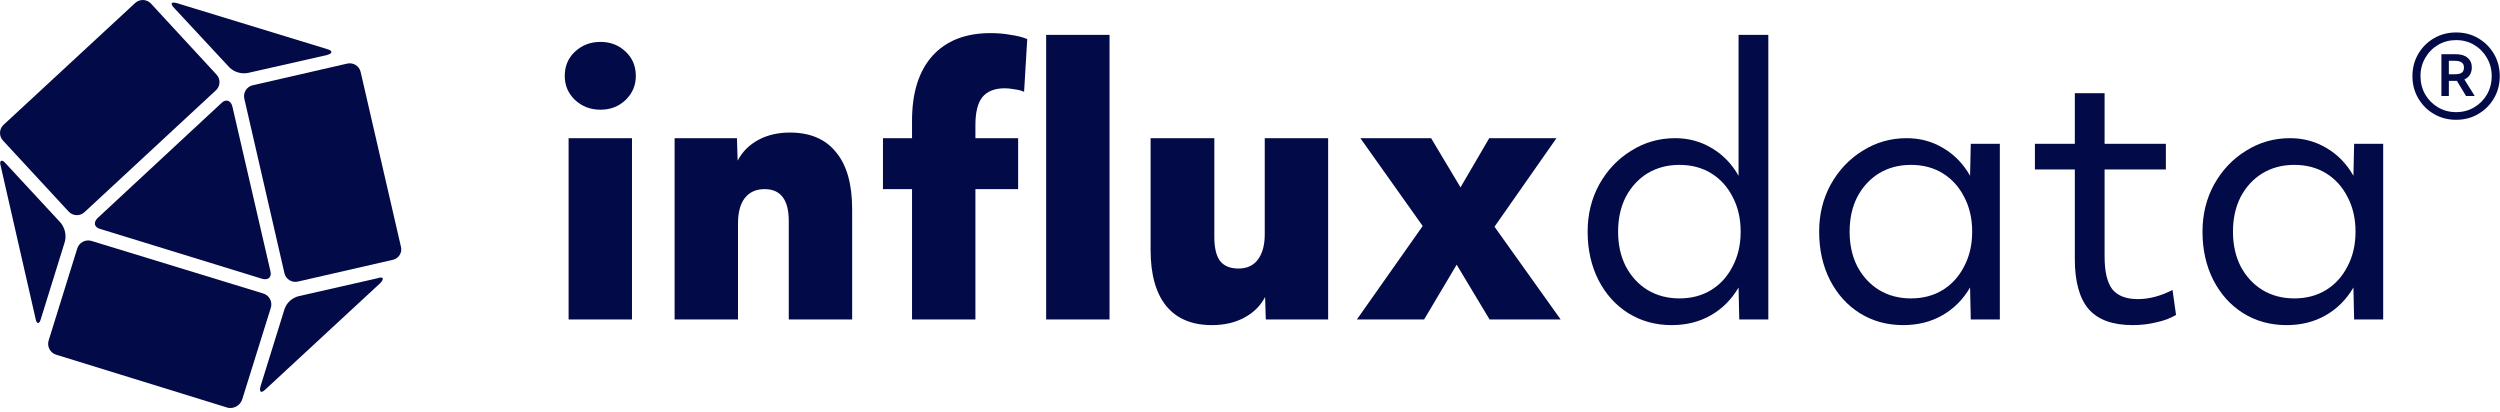
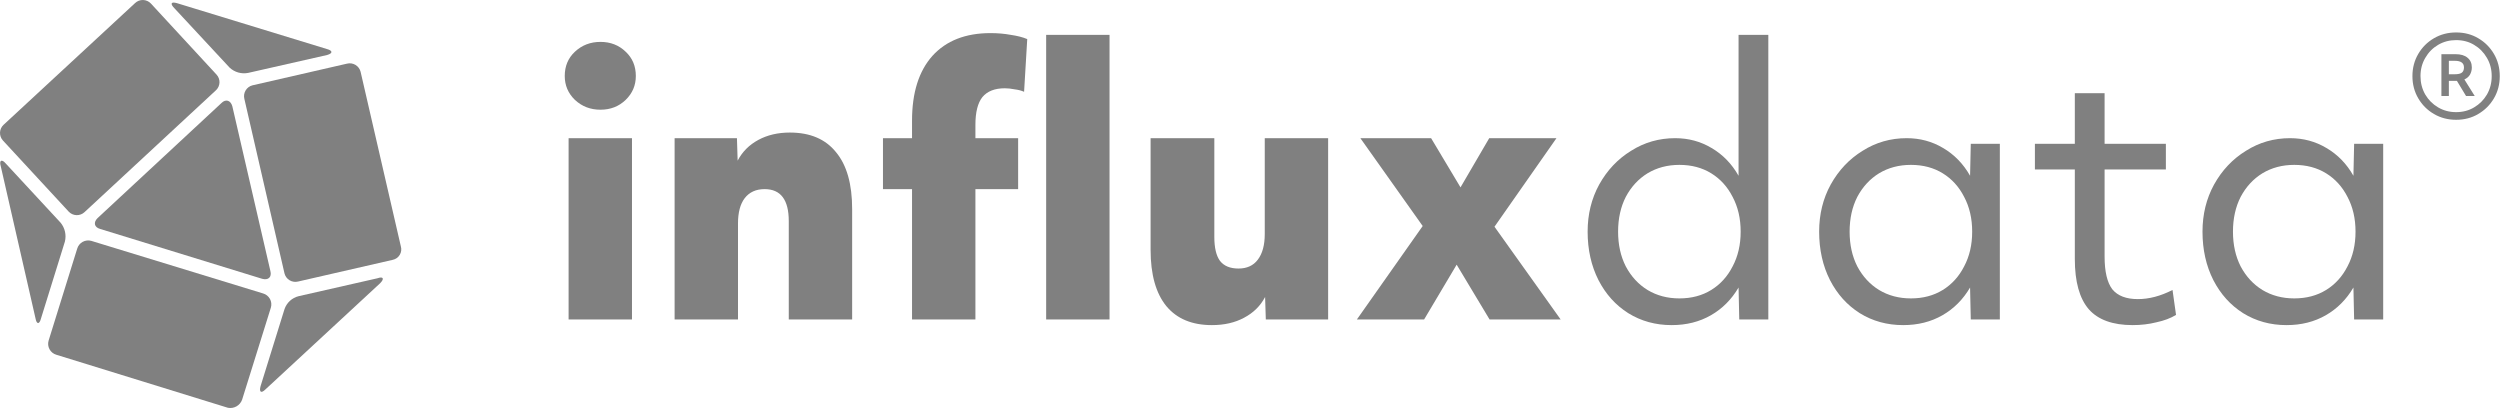
<svg xmlns="http://www.w3.org/2000/svg" width="693" height="114" viewBox="0 0 693 114" fill="none">
-   <path d="M166.449 30.412C163.666 30.412 161.304 29.503 159.363 27.685C157.486 25.867 156.548 23.659 156.548 21.061C156.548 18.334 157.486 16.094 159.363 14.341C161.304 12.522 163.666 11.613 166.449 11.613C169.232 11.613 171.561 12.522 173.438 14.341C175.315 16.094 176.253 18.334 176.253 21.061C176.253 23.659 175.315 25.867 173.438 27.685C171.561 29.503 169.232 30.412 166.449 30.412ZM157.616 88.561V38.302H175.185V88.561H157.616Z" fill="#020A47" />
-   <path d="M187.002 88.561V38.302H204.281L204.475 44.535C205.769 42.068 207.678 40.152 210.202 38.789C212.726 37.425 215.638 36.743 218.938 36.743C224.568 36.743 228.839 38.561 231.752 42.198C234.728 45.769 236.217 51.029 236.217 57.977V88.561H218.647V61.289C218.647 55.38 216.414 52.425 211.949 52.425C209.555 52.425 207.711 53.269 206.416 54.957C205.187 56.581 204.572 58.919 204.572 61.97V88.561H187.002Z" fill="#020A47" />
-   <path d="M252.816 88.561V52.425H244.759V38.302H252.816V33.431C252.816 25.704 254.692 19.73 258.446 15.509C262.264 11.289 267.635 9.178 274.559 9.178C276.566 9.178 278.442 9.341 280.19 9.665C282.002 9.925 283.522 10.315 284.752 10.834L283.878 25.445C283.166 25.12 282.293 24.892 281.257 24.763C280.287 24.568 279.381 24.47 278.539 24.47C275.757 24.47 273.686 25.282 272.327 26.905C271.033 28.529 270.385 31.094 270.385 34.6V38.302H282.228V52.425H270.385V88.561H252.816ZM289.994 88.561V9.665H307.563V88.561H289.994Z" fill="#020A47" />
-   <path d="M335.933 90.12C330.432 90.12 326.226 88.367 323.314 84.86C320.402 81.289 318.946 76.094 318.946 69.276V38.302H336.612V65.672C336.612 68.659 337.13 70.867 338.165 72.295C339.266 73.724 340.98 74.438 343.31 74.438C345.64 74.438 347.419 73.626 348.649 72.003C349.943 70.315 350.59 67.945 350.59 64.892V38.302H368.16V88.561H350.882L350.687 82.328C349.393 84.795 347.452 86.711 344.863 88.074C342.339 89.438 339.363 90.12 335.933 90.12Z" fill="#020A47" />
-   <path d="M376.122 88.561L394.371 62.652L377.093 38.302H396.701L404.855 51.938L412.815 38.302H431.452L414.271 62.847L432.617 88.561H412.912L403.787 73.367L394.76 88.561H376.122Z" fill="#020A47" />
-   <path d="M463.388 90.12C458.923 90.12 454.911 89.016 451.351 86.808C447.857 84.6 445.107 81.548 443.101 77.652C441.094 73.691 440.091 69.211 440.091 64.211C440.091 59.406 441.159 55.055 443.295 51.159C445.495 47.198 448.439 44.081 452.128 41.808C455.817 39.47 459.894 38.302 464.359 38.302C468.048 38.302 471.413 39.211 474.454 41.029C477.56 42.847 480.052 45.412 481.929 48.724V9.665H490.18V88.561H482.123L481.929 79.698C479.987 83.009 477.431 85.574 474.26 87.392C471.089 89.211 467.465 90.12 463.388 90.12ZM465.524 82.717C468.889 82.717 471.833 81.938 474.357 80.379C476.881 78.821 478.855 76.646 480.278 73.853C481.767 71.061 482.511 67.847 482.511 64.211C482.511 60.574 481.767 57.36 480.278 54.568C478.855 51.776 476.881 49.6 474.357 48.042C471.833 46.483 468.889 45.704 465.524 45.704C462.223 45.704 459.279 46.483 456.69 48.042C454.166 49.6 452.16 51.776 450.672 54.568C449.248 57.36 448.536 60.574 448.536 64.211C448.536 67.847 449.248 71.061 450.672 73.853C452.16 76.646 454.166 78.821 456.69 80.379C459.279 81.938 462.223 82.717 465.524 82.717Z" fill="#020A47" />
-   <path d="M527.564 90.12C523.099 90.12 519.087 89.016 515.528 86.808C512.033 84.6 509.283 81.548 507.277 77.652C505.271 73.691 504.268 69.211 504.268 64.211C504.268 59.406 505.335 55.055 507.471 51.159C509.671 47.198 512.616 44.081 516.304 41.808C519.993 39.47 524.07 38.302 528.535 38.302C532.224 38.302 535.589 39.211 538.63 41.029C541.737 42.847 544.228 45.412 546.105 48.724L546.299 39.86H554.356V88.561H546.299L546.105 79.698C544.163 83.009 541.607 85.574 538.436 87.392C535.265 89.211 531.641 90.12 527.564 90.12ZM529.7 82.717C533.065 82.717 536.01 81.938 538.533 80.379C541.057 78.821 543.031 76.646 544.455 73.853C545.943 71.061 546.687 67.847 546.687 64.211C546.687 60.574 545.943 57.36 544.455 54.568C543.031 51.776 541.057 49.6 538.533 48.042C536.01 46.483 533.065 45.704 529.7 45.704C526.4 45.704 523.455 46.483 520.867 48.042C518.343 49.6 516.337 51.776 514.848 54.568C513.424 57.36 512.713 60.574 512.713 64.211C512.713 67.847 513.424 71.061 514.848 73.853C516.337 76.646 518.343 78.821 520.867 80.379C523.455 81.938 526.4 82.717 529.7 82.717Z" fill="#020A47" />
-   <path d="M591.158 90.12C585.658 90.12 581.613 88.659 579.024 85.737C576.436 82.75 575.142 78.107 575.142 71.808V46.97H564.076V39.86H575.142V25.834H583.393V39.86H600.38V46.97H583.393V71.126C583.393 75.282 584.104 78.302 585.528 80.185C587.017 82.003 589.379 82.912 592.614 82.912C595.721 82.912 598.924 82.068 602.224 80.379L603.195 87.295C601.707 88.204 599.895 88.886 597.759 89.341C595.688 89.86 593.488 90.12 591.158 90.12Z" fill="#020A47" />
-   <path d="M633.83 90.12C629.364 90.12 625.352 89.016 621.793 86.808C618.298 84.6 615.548 81.548 613.542 77.652C611.536 73.691 610.533 69.211 610.533 64.211C610.533 59.406 611.601 55.055 613.736 51.159C615.936 47.198 618.881 44.081 622.57 41.808C626.258 39.47 630.335 38.302 634.8 38.302C638.489 38.302 641.854 39.211 644.896 41.029C648.002 42.847 650.493 45.412 652.37 48.724L652.564 39.86H660.621V88.561H652.564L652.37 79.698C650.429 83.009 647.872 85.574 644.701 87.392C641.531 89.211 637.907 90.12 633.83 90.12ZM635.965 82.717C639.33 82.717 642.275 81.938 644.799 80.379C647.322 78.821 649.296 76.646 650.72 73.853C652.208 71.061 652.952 67.847 652.952 64.211C652.952 60.574 652.208 57.36 650.72 54.568C649.296 51.776 647.322 49.6 644.799 48.042C642.275 46.483 639.33 45.704 635.965 45.704C632.665 45.704 629.72 46.483 627.132 48.042C624.608 49.6 622.602 51.776 621.113 54.568C619.69 57.36 618.978 60.574 618.978 64.211C618.978 67.847 619.69 71.061 621.113 73.853C622.602 76.646 624.608 78.821 627.132 80.379C629.72 81.938 632.665 82.717 635.965 82.717Z" fill="#020A47" />
-   <path fill-rule="evenodd" clip-rule="evenodd" d="M82.628 78.042L108.855 72.029C109.259 71.947 109.641 71.782 109.978 71.544C110.315 71.306 110.599 71.001 110.811 70.648C111.023 70.294 111.159 69.9 111.211 69.491C111.263 69.082 111.229 68.667 111.111 68.272L99.958 19.898C99.756 19.1 99.247 18.414 98.54 17.991C97.834 17.568 96.988 17.442 96.189 17.642L69.974 23.655C69.18 23.858 68.5 24.368 68.081 25.072C67.662 25.776 67.539 26.617 67.739 27.412L78.86 75.786C79.061 76.584 79.571 77.27 80.278 77.693C80.984 78.116 81.829 78.241 82.628 78.042Z" fill="#020A47" />
-   <path fill-rule="evenodd" clip-rule="evenodd" d="M73.591 107.934L105.389 78.495C106.587 77.286 106.285 76.541 104.633 77.135L82.779 82.101C81.876 82.324 81.043 82.772 80.358 83.402C79.673 84.032 79.158 84.825 78.86 85.707L72.231 107.038C71.777 108.69 72.382 109.143 73.591 107.934Z" fill="#020A47" />
-   <path fill-rule="evenodd" clip-rule="evenodd" d="M15.578 98.326L63.194 113.04C64.007 113.192 64.848 113.049 65.566 112.638C66.284 112.227 66.832 111.573 67.113 110.795L75.092 85.253C75.207 84.855 75.243 84.437 75.197 84.025C75.151 83.613 75.024 83.214 74.823 82.851C74.623 82.488 74.353 82.168 74.028 81.91C73.704 81.651 73.331 81.459 72.933 81.345L25.317 66.771C24.511 66.541 23.647 66.638 22.912 67.043C22.178 67.447 21.634 68.126 21.398 68.93L13.473 94.418C13.237 95.216 13.326 96.074 13.721 96.806C14.115 97.538 14.783 98.084 15.578 98.326Z" fill="#020A47" />
-   <path fill-rule="evenodd" clip-rule="evenodd" d="M0.203 46.044L9.855 88.308C10.158 89.96 10.935 89.96 11.356 88.308L17.986 66.976C18.212 66.067 18.221 65.118 18.013 64.205C17.805 63.292 17.385 62.44 16.787 61.719L1.563 45.288C0.505 44.047 -0.283 44.392 0.203 46.044Z" fill="#020A47" />
-   <path fill-rule="evenodd" clip-rule="evenodd" d="M37.431 0.865L0.959 34.623C0.374 35.18 0.03 35.944 0.002 36.751C-0.026 37.558 0.263 38.344 0.808 38.941L19.044 58.664C19.606 59.26 20.381 59.61 21.199 59.639C22.018 59.667 22.815 59.371 23.417 58.815L59.879 25.004C60.469 24.45 60.816 23.685 60.844 22.876C60.873 22.067 60.58 21.28 60.03 20.686L41.826 0.973C41.546 0.675 41.209 0.436 40.836 0.269C40.463 0.102 40.06 0.011 39.651 0.001C39.242 -0.009 38.836 0.062 38.455 0.211C38.074 0.359 37.726 0.582 37.431 0.865Z" fill="#020A47" />
-   <path fill-rule="evenodd" clip-rule="evenodd" d="M72.684 77.286C74.347 77.74 75.394 76.844 74.952 75.127L64.403 29.463C63.95 27.811 62.589 27.358 61.391 28.556L27.034 60.467C25.825 61.665 26.127 63.015 27.779 63.468L72.684 77.286Z" fill="#020A47" />
-   <path fill-rule="evenodd" clip-rule="evenodd" d="M90.618 13.593L49.028 0.866C47.376 0.412 47.073 1.017 48.423 2.366L63.647 18.743C64.33 19.381 65.156 19.846 66.056 20.1C66.955 20.354 67.903 20.388 68.819 20.2L90.672 15.245C92.281 14.792 92.281 14.036 90.618 13.593Z" fill="#020A47" />
-   <path d="M680.831 33.207C678.574 33.207 676.528 32.671 674.692 31.6C672.856 30.529 671.403 29.076 670.332 27.24C669.261 25.404 668.726 23.358 668.726 21.101C668.726 18.845 669.261 16.799 670.332 14.963C671.403 13.127 672.856 11.673 674.692 10.602C676.528 9.532 678.574 8.996 680.831 8.996C683.126 8.996 685.172 9.532 686.97 10.602C688.805 11.673 690.259 13.127 691.33 14.963C692.401 16.799 692.936 18.845 692.936 21.101C692.936 23.358 692.401 25.404 691.33 27.24C690.259 29.076 688.805 30.529 686.97 31.6C685.172 32.671 683.126 33.207 680.831 33.207ZM680.831 31.084C682.705 31.084 684.369 30.644 685.822 29.764C687.314 28.885 688.499 27.699 689.379 26.207C690.259 24.677 690.699 22.976 690.699 21.101C690.699 19.227 690.259 17.544 689.379 16.053C688.499 14.523 687.314 13.318 685.822 12.438C684.369 11.559 682.705 11.119 680.831 11.119C678.995 11.119 677.331 11.559 675.84 12.438C674.348 13.318 673.162 14.523 672.283 16.053C671.403 17.544 670.963 19.227 670.963 21.101C670.963 22.976 671.403 24.677 672.283 26.207C673.162 27.699 674.348 28.885 675.84 29.764C677.331 30.644 678.995 31.084 680.831 31.084ZM676.758 26.609V15.02H680.659C682.112 15.02 683.221 15.345 683.986 15.995C684.789 16.645 685.191 17.544 685.191 18.692C685.191 19.419 685.019 20.088 684.675 20.7C684.33 21.273 683.814 21.713 683.126 22.019L685.994 26.609H683.585L681.06 22.421H678.823V26.609H676.758ZM680.487 16.856H678.823V20.585H680.429C681.385 20.585 682.055 20.432 682.437 20.126C682.82 19.82 683.011 19.342 683.011 18.692C683.011 17.468 682.169 16.856 680.487 16.856Z" fill="#020A47" />
+   <path d="M166.449 30.412C163.666 30.412 161.304 29.503 159.363 27.685C157.486 25.867 156.548 23.659 156.548 21.061C156.548 18.334 157.486 16.094 159.363 14.341C161.304 12.522 163.666 11.613 166.449 11.613C169.232 11.613 171.561 12.522 173.438 14.341C175.315 16.094 176.253 18.334 176.253 21.061C176.253 23.659 175.315 25.867 173.438 27.685C171.561 29.503 169.232 30.412 166.449 30.412ZM157.616 88.561V38.302H175.185V88.561H157.616Z" fill="#808080" />
+   <path d="M187.002 88.561V38.302H204.281L204.475 44.535C205.769 42.068 207.678 40.152 210.202 38.789C212.726 37.425 215.638 36.743 218.938 36.743C224.568 36.743 228.839 38.561 231.752 42.198C234.728 45.769 236.217 51.029 236.217 57.977V88.561H218.647V61.289C218.647 55.38 216.414 52.425 211.949 52.425C209.555 52.425 207.711 53.269 206.416 54.957C205.187 56.581 204.572 58.919 204.572 61.97V88.561H187.002Z" fill="#808080" />
+   <path d="M252.816 88.561V52.425H244.759V38.302H252.816V33.431C252.816 25.704 254.692 19.73 258.446 15.509C262.264 11.289 267.635 9.178 274.559 9.178C276.566 9.178 278.442 9.341 280.19 9.665C282.002 9.925 283.522 10.315 284.752 10.834L283.878 25.445C283.166 25.12 282.293 24.892 281.257 24.763C280.287 24.568 279.381 24.47 278.539 24.47C275.757 24.47 273.686 25.282 272.327 26.905C271.033 28.529 270.385 31.094 270.385 34.6V38.302H282.228V52.425H270.385V88.561H252.816ZM289.994 88.561V9.665H307.563V88.561H289.994Z" fill="#808080" />
+   <path d="M335.933 90.12C330.432 90.12 326.226 88.367 323.314 84.86C320.402 81.289 318.946 76.094 318.946 69.276V38.302H336.612V65.672C336.612 68.659 337.13 70.867 338.165 72.295C339.266 73.724 340.98 74.438 343.31 74.438C345.64 74.438 347.419 73.626 348.649 72.003C349.943 70.315 350.59 67.945 350.59 64.892V38.302H368.16V88.561H350.882L350.687 82.328C349.393 84.795 347.452 86.711 344.863 88.074C342.339 89.438 339.363 90.12 335.933 90.12Z" fill="#808080" />
+   <path d="M376.122 88.561L394.371 62.652L377.093 38.302H396.701L404.855 51.938L412.815 38.302H431.452L414.271 62.847L432.617 88.561H412.912L403.787 73.367L394.76 88.561H376.122Z" fill="#808080" />
+   <path d="M463.388 90.12C458.923 90.12 454.911 89.016 451.351 86.808C447.857 84.6 445.107 81.548 443.101 77.652C441.094 73.691 440.091 69.211 440.091 64.211C440.091 59.406 441.159 55.055 443.295 51.159C445.495 47.198 448.439 44.081 452.128 41.808C455.817 39.47 459.894 38.302 464.359 38.302C468.048 38.302 471.413 39.211 474.454 41.029C477.56 42.847 480.052 45.412 481.929 48.724V9.665H490.18V88.561H482.123L481.929 79.698C479.987 83.009 477.431 85.574 474.26 87.392C471.089 89.211 467.465 90.12 463.388 90.12ZM465.524 82.717C468.889 82.717 471.833 81.938 474.357 80.379C476.881 78.821 478.855 76.646 480.278 73.853C481.767 71.061 482.511 67.847 482.511 64.211C482.511 60.574 481.767 57.36 480.278 54.568C478.855 51.776 476.881 49.6 474.357 48.042C471.833 46.483 468.889 45.704 465.524 45.704C462.223 45.704 459.279 46.483 456.69 48.042C454.166 49.6 452.16 51.776 450.672 54.568C449.248 57.36 448.536 60.574 448.536 64.211C448.536 67.847 449.248 71.061 450.672 73.853C452.16 76.646 454.166 78.821 456.69 80.379C459.279 81.938 462.223 82.717 465.524 82.717Z" fill="#808080" />
+   <path d="M527.564 90.12C523.099 90.12 519.087 89.016 515.528 86.808C512.033 84.6 509.283 81.548 507.277 77.652C505.271 73.691 504.268 69.211 504.268 64.211C504.268 59.406 505.335 55.055 507.471 51.159C509.671 47.198 512.616 44.081 516.304 41.808C519.993 39.47 524.07 38.302 528.535 38.302C532.224 38.302 535.589 39.211 538.63 41.029C541.737 42.847 544.228 45.412 546.105 48.724L546.299 39.86H554.356V88.561H546.299L546.105 79.698C544.163 83.009 541.607 85.574 538.436 87.392C535.265 89.211 531.641 90.12 527.564 90.12ZM529.7 82.717C533.065 82.717 536.01 81.938 538.533 80.379C541.057 78.821 543.031 76.646 544.455 73.853C545.943 71.061 546.687 67.847 546.687 64.211C546.687 60.574 545.943 57.36 544.455 54.568C543.031 51.776 541.057 49.6 538.533 48.042C536.01 46.483 533.065 45.704 529.7 45.704C526.4 45.704 523.455 46.483 520.867 48.042C518.343 49.6 516.337 51.776 514.848 54.568C513.424 57.36 512.713 60.574 512.713 64.211C512.713 67.847 513.424 71.061 514.848 73.853C516.337 76.646 518.343 78.821 520.867 80.379C523.455 81.938 526.4 82.717 529.7 82.717Z" fill="#808080" />
+   <path d="M591.158 90.12C585.658 90.12 581.613 88.659 579.024 85.737C576.436 82.75 575.142 78.107 575.142 71.808V46.97H564.076V39.86H575.142V25.834H583.393V39.86H600.38V46.97H583.393V71.126C583.393 75.282 584.104 78.302 585.528 80.185C587.017 82.003 589.379 82.912 592.614 82.912C595.721 82.912 598.924 82.068 602.224 80.379L603.195 87.295C601.707 88.204 599.895 88.886 597.759 89.341C595.688 89.86 593.488 90.12 591.158 90.12Z" fill="#808080" />
+   <path d="M633.83 90.12C629.364 90.12 625.352 89.016 621.793 86.808C618.298 84.6 615.548 81.548 613.542 77.652C611.536 73.691 610.533 69.211 610.533 64.211C610.533 59.406 611.601 55.055 613.736 51.159C615.936 47.198 618.881 44.081 622.57 41.808C626.258 39.47 630.335 38.302 634.8 38.302C638.489 38.302 641.854 39.211 644.896 41.029C648.002 42.847 650.493 45.412 652.37 48.724L652.564 39.86H660.621V88.561H652.564L652.37 79.698C650.429 83.009 647.872 85.574 644.701 87.392C641.531 89.211 637.907 90.12 633.83 90.12ZM635.965 82.717C639.33 82.717 642.275 81.938 644.799 80.379C647.322 78.821 649.296 76.646 650.72 73.853C652.208 71.061 652.952 67.847 652.952 64.211C652.952 60.574 652.208 57.36 650.72 54.568C649.296 51.776 647.322 49.6 644.799 48.042C642.275 46.483 639.33 45.704 635.965 45.704C632.665 45.704 629.72 46.483 627.132 48.042C624.608 49.6 622.602 51.776 621.113 54.568C619.69 57.36 618.978 60.574 618.978 64.211C618.978 67.847 619.69 71.061 621.113 73.853C622.602 76.646 624.608 78.821 627.132 80.379C629.72 81.938 632.665 82.717 635.965 82.717Z" fill="#808080" />
+   <path fill-rule="evenodd" clip-rule="evenodd" d="M82.628 78.042L108.855 72.029C109.259 71.947 109.641 71.782 109.978 71.544C110.315 71.306 110.599 71.001 110.811 70.648C111.023 70.294 111.159 69.9 111.211 69.491C111.263 69.082 111.229 68.667 111.111 68.272L99.958 19.898C99.756 19.1 99.247 18.414 98.54 17.991C97.834 17.568 96.988 17.442 96.189 17.642L69.974 23.655C69.18 23.858 68.5 24.368 68.081 25.072C67.662 25.776 67.539 26.617 67.739 27.412L78.86 75.786C79.061 76.584 79.571 77.27 80.278 77.693C80.984 78.116 81.829 78.241 82.628 78.042Z" fill="#808080" />
+   <path fill-rule="evenodd" clip-rule="evenodd" d="M73.591 107.934L105.389 78.495C106.587 77.286 106.285 76.541 104.633 77.135L82.779 82.101C81.876 82.324 81.043 82.772 80.358 83.402C79.673 84.032 79.158 84.825 78.86 85.707L72.231 107.038C71.777 108.69 72.382 109.143 73.591 107.934Z" fill="#808080" />
+   <path fill-rule="evenodd" clip-rule="evenodd" d="M15.578 98.326L63.194 113.04C64.007 113.192 64.848 113.049 65.566 112.638C66.284 112.227 66.832 111.573 67.113 110.795L75.092 85.253C75.207 84.855 75.243 84.437 75.197 84.025C75.151 83.613 75.024 83.214 74.823 82.851C74.623 82.488 74.353 82.168 74.028 81.91C73.704 81.651 73.331 81.459 72.933 81.345L25.317 66.771C24.511 66.541 23.647 66.638 22.912 67.043C22.178 67.447 21.634 68.126 21.398 68.93L13.473 94.418C13.237 95.216 13.326 96.074 13.721 96.806C14.115 97.538 14.783 98.084 15.578 98.326Z" fill="#808080" />
+   <path fill-rule="evenodd" clip-rule="evenodd" d="M0.203 46.044L9.855 88.308C10.158 89.96 10.935 89.96 11.356 88.308L17.986 66.976C18.212 66.067 18.221 65.118 18.013 64.205C17.805 63.292 17.385 62.44 16.787 61.719L1.563 45.288C0.505 44.047 -0.283 44.392 0.203 46.044Z" fill="#808080" />
+   <path fill-rule="evenodd" clip-rule="evenodd" d="M37.431 0.865L0.959 34.623C0.374 35.18 0.03 35.944 0.002 36.751C-0.026 37.558 0.263 38.344 0.808 38.941L19.044 58.664C19.606 59.26 20.381 59.61 21.199 59.639C22.018 59.667 22.815 59.371 23.417 58.815L59.879 25.004C60.469 24.45 60.816 23.685 60.844 22.876C60.873 22.067 60.58 21.28 60.03 20.686L41.826 0.973C41.546 0.675 41.209 0.436 40.836 0.269C40.463 0.102 40.06 0.011 39.651 0.001C39.242 -0.009 38.836 0.062 38.455 0.211C38.074 0.359 37.726 0.582 37.431 0.865Z" fill="#808080" />
+   <path fill-rule="evenodd" clip-rule="evenodd" d="M72.684 77.286C74.347 77.74 75.394 76.844 74.952 75.127L64.403 29.463C63.95 27.811 62.589 27.358 61.391 28.556L27.034 60.467C25.825 61.665 26.127 63.015 27.779 63.468L72.684 77.286Z" fill="#808080" />
+   <path fill-rule="evenodd" clip-rule="evenodd" d="M90.618 13.593L49.028 0.866C47.376 0.412 47.073 1.017 48.423 2.366L63.647 18.743C64.33 19.381 65.156 19.846 66.056 20.1C66.955 20.354 67.903 20.388 68.819 20.2L90.672 15.245C92.281 14.792 92.281 14.036 90.618 13.593Z" fill="#808080" />
+   <path d="M680.831 33.207C678.574 33.207 676.528 32.671 674.692 31.6C672.856 30.529 671.403 29.076 670.332 27.24C669.261 25.404 668.726 23.358 668.726 21.101C668.726 18.845 669.261 16.799 670.332 14.963C671.403 13.127 672.856 11.673 674.692 10.602C676.528 9.532 678.574 8.996 680.831 8.996C683.126 8.996 685.172 9.532 686.97 10.602C688.805 11.673 690.259 13.127 691.33 14.963C692.401 16.799 692.936 18.845 692.936 21.101C692.936 23.358 692.401 25.404 691.33 27.24C690.259 29.076 688.805 30.529 686.97 31.6C685.172 32.671 683.126 33.207 680.831 33.207ZM680.831 31.084C682.705 31.084 684.369 30.644 685.822 29.764C687.314 28.885 688.499 27.699 689.379 26.207C690.259 24.677 690.699 22.976 690.699 21.101C690.699 19.227 690.259 17.544 689.379 16.053C688.499 14.523 687.314 13.318 685.822 12.438C684.369 11.559 682.705 11.119 680.831 11.119C678.995 11.119 677.331 11.559 675.84 12.438C674.348 13.318 673.162 14.523 672.283 16.053C671.403 17.544 670.963 19.227 670.963 21.101C670.963 22.976 671.403 24.677 672.283 26.207C673.162 27.699 674.348 28.885 675.84 29.764C677.331 30.644 678.995 31.084 680.831 31.084ZM676.758 26.609V15.02H680.659C682.112 15.02 683.221 15.345 683.986 15.995C684.789 16.645 685.191 17.544 685.191 18.692C685.191 19.419 685.019 20.088 684.675 20.7C684.33 21.273 683.814 21.713 683.126 22.019L685.994 26.609H683.585L681.06 22.421H678.823V26.609H676.758ZM680.487 16.856H678.823V20.585H680.429C681.385 20.585 682.055 20.432 682.437 20.126C682.82 19.82 683.011 19.342 683.011 18.692C683.011 17.468 682.169 16.856 680.487 16.856Z" fill="#808080" />
</svg>
